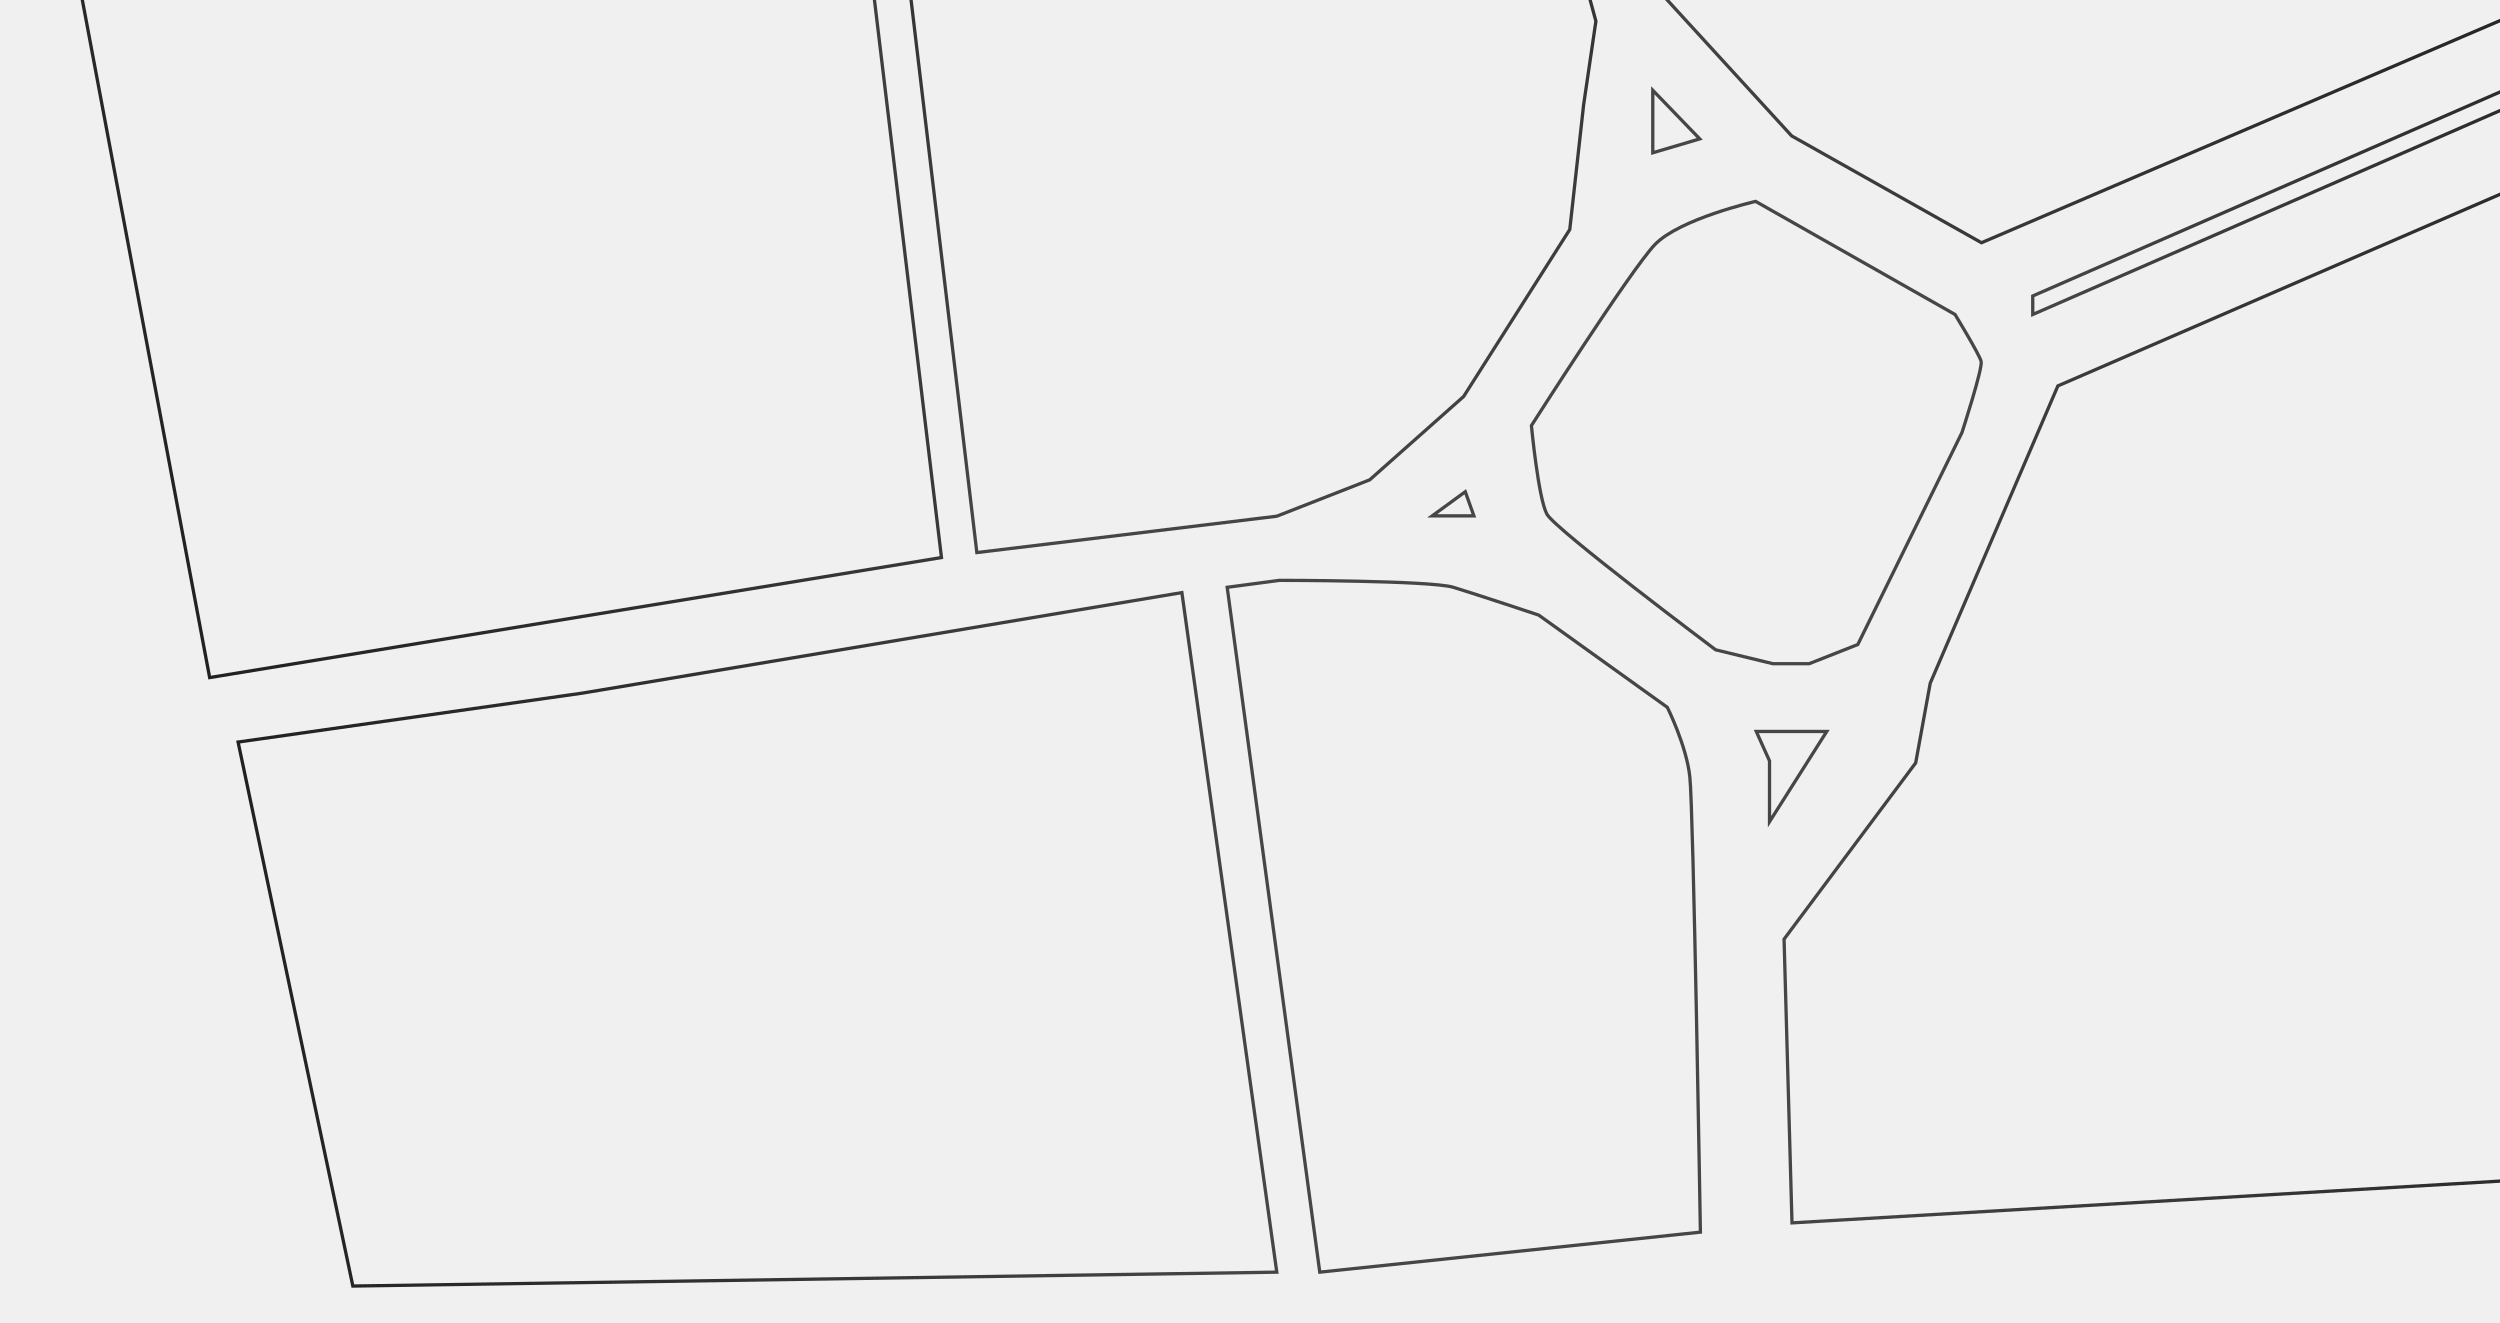
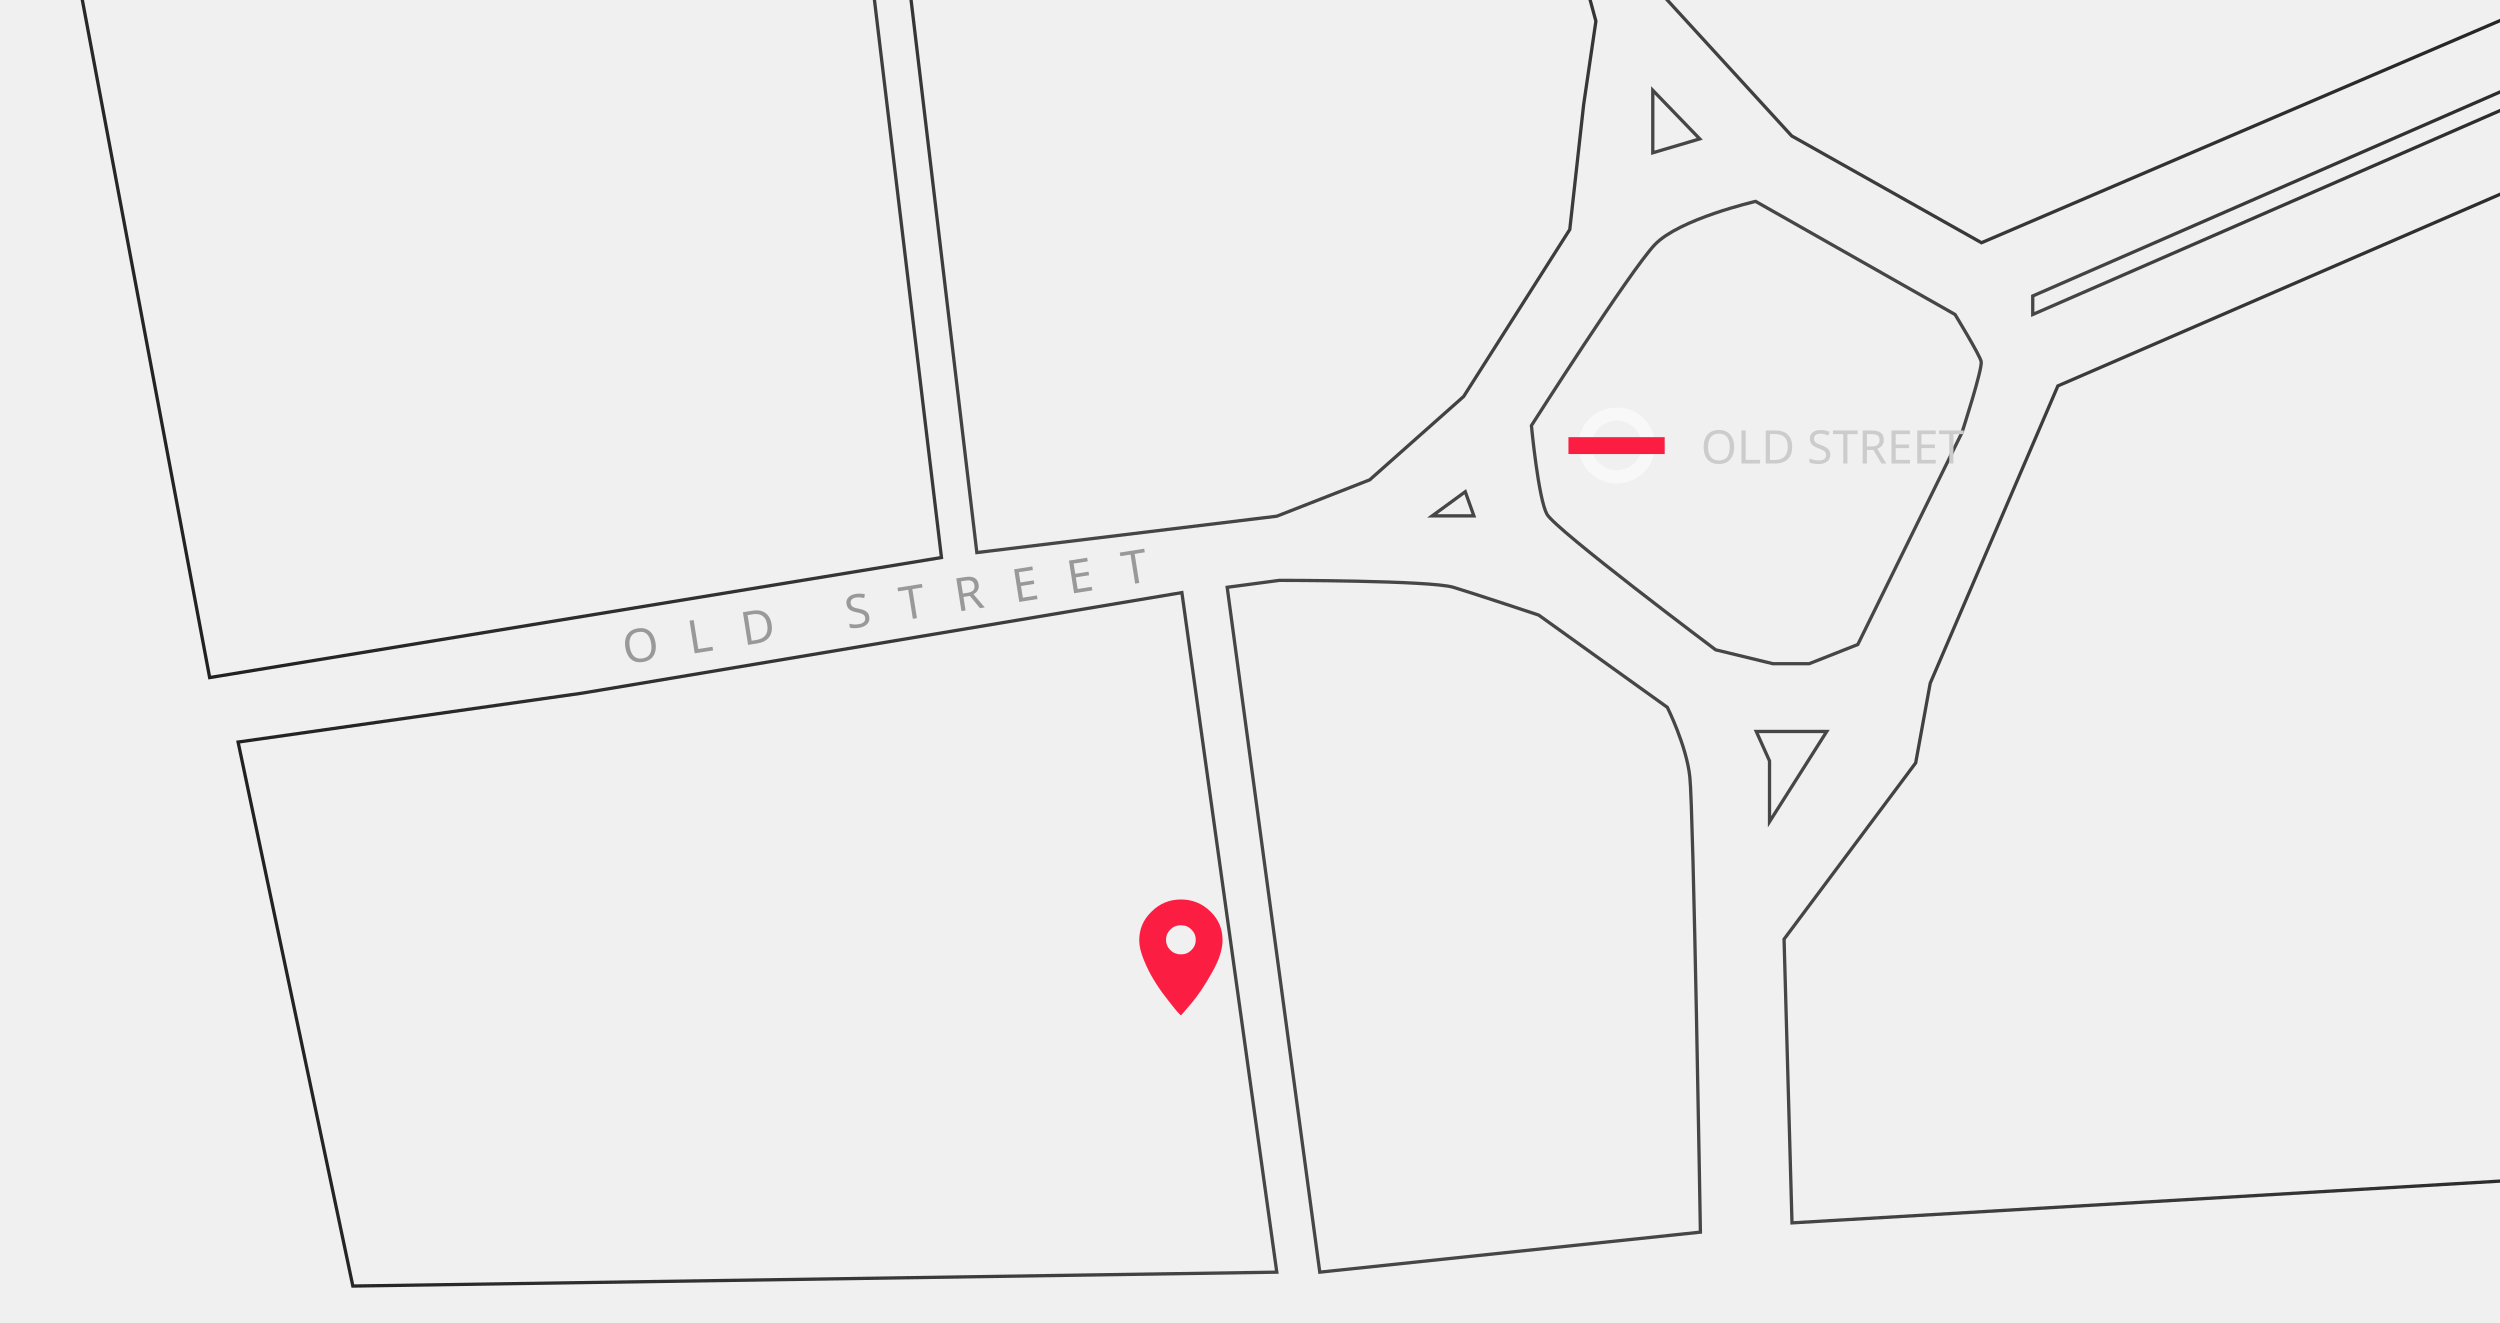
- <svg xmlns="http://www.w3.org/2000/svg" id="Layer_1" viewBox="0 0 756 400" enable-background="new 0 0 756 400">
-   <style>.st0,.st1,.st2,.st3,.st4,.st5,.st6{fill:none;stroke:#464646;stroke-miterlimit:10}.st1,.st2,.st3,.st4,.st5,.st6{stroke:url(#SVGID_1_)}.st2,.st3,.st4,.st5,.st6{stroke:url(#SVGID_2_)}.st3,.st4,.st5,.st6{stroke:url(#SVGID_3_)}.st4,.st5,.st6{stroke:url(#SVGID_4_)}.st5,.st6{stroke:url(#SVGID_5_)}.st6{stroke:url(#SVGID_6_)}.st7{filter:url(#Adobe_OpacityMaskFilter)}.st8{fill:#fff}.st9{mask:url(#mask-2_1_)}.st10{fill:#fc1d42}.st11{enable-background:new}.st12{fill:#999}.st13{font-family:'ProximaNova-Bold'}.st14{font-size:14px}.st15{letter-spacing:9}.st16{fill:#ccc}.st17{fill:none;stroke:#f8f8f8;stroke-width:4}</style>
-   <path class="st0" d="M530.9 60.9s-23.1 5.3-30.5 13.1-37.3 54.7-37.3 54.7 2.1 22.1 4.7 26.8 51 41 51 41l17.3 4.2h11l14.7-5.8 31.5-64.1s6.3-19.4 5.8-21.5c-.5-2.1-7.9-14.2-7.9-14.2l-60.3-34.2zM443.1 148.7l-10 7.3h12.6zM499.8 46.2L514 42l-14.2-14.7zM531.1 221.2h21.3l-17.3 27.3v-18.4zM371.1 177.6l15.8-2.1s45.7 0 52.6 2.1 25.8 8.4 25.8 8.4l38.9 27.9s5.8 11.6 6.8 21c1.1 9.5 3.2 137.7 3.2 137.7l-115.1 12.1-28-207.1z" />
+ <svg xmlns="http://www.w3.org/2000/svg" version="1.1" id="Layer_1" x="0px" y="0px" viewBox="0 0 756 400" style="enable-background:new 0 0 756 400;" xml:space="preserve">
+   <style type="text/css">
+ 	.st0{fill:none;stroke:#464646;stroke-miterlimit:10;}
+ 	.st1{fill:none;stroke:url(#SVGID_1_);stroke-miterlimit:10;}
+ 	.st2{fill:none;stroke:url(#SVGID_2_);stroke-miterlimit:10;}
+ 	.st3{fill:none;stroke:url(#SVGID_3_);stroke-miterlimit:10;}
+ 	.st4{fill:none;stroke:url(#SVGID_4_);stroke-miterlimit:10;}
+ 	.st5{fill:none;stroke:url(#SVGID_5_);stroke-miterlimit:10;}
+ 	.st6{fill:none;stroke:url(#SVGID_6_);stroke-miterlimit:10;}
+ 	.st7{filter:url(#Adobe_OpacityMaskFilter);}
+ 	.st8{fill:#FFFFFF;}
+ 	.st9{mask:url(#mask-2_1_);}
+ 	.st10{fill:#FC1D42;}
+ 	.st11{enable-background:new    ;}
+ 	.st12{fill:#999999;}
+ 	.st13{font-family:'ProximaNova-Bold';}
+ 	.st14{font-size:14px;}
+ 	.st15{letter-spacing:9;}
+ 	.st16{fill:#CCCCCC;}
+ 	.st17{fill:none;stroke:#F8F8F8;stroke-width:4;}
+ </style>
+   <path class="st0" d="M530.9,60.9c0,0-23.1,5.3-30.5,13.1s-37.3,54.7-37.3,54.7s2.1,22.1,4.7,26.8s51,41,51,41l17.3,4.2h11l14.7-5.8  l31.5-64.1c0,0,6.3-19.4,5.8-21.5c-0.5-2.1-7.9-14.2-7.9-14.2L530.9,60.9z" />
+   <polygon class="st0" points="443.1,148.7 433.1,156 445.7,156 " />
+   <polygon class="st0" points="499.8,46.2 514,42 499.8,27.3 " />
+   <polygon class="st0" points="531.1,221.2 552.4,221.2 535.1,248.5 535.1,230.1 " />
+   <path class="st0" d="M371.1,177.6l15.8-2.1c0,0,45.7,0,52.6,2.1s25.8,8.4,25.8,8.4l38.9,27.9c0,0,5.8,11.6,6.8,21  c1.1,9.5,3.2,137.7,3.2,137.7l-115.1,12.1L371.1,177.6z" />
  <linearGradient id="SVGID_1_" gradientUnits="userSpaceOnUse" x1="71.407" y1="283.974" x2="386.625" y2="283.974">
-     <stop offset="0" stop-color="#212121" />
-     <stop offset="1" stop-color="#464646" />
+     <stop offset="0" style="stop-color:#212121" />
+     <stop offset="1" style="stop-color:#464646" />
  </linearGradient>
-   <path class="st1" d="M357.4 179.2l-181.3 30.4L72 224.4l34.7 164.5 279.4-4.2z" />
+   <polygon class="st1" points="357.4,179.2 176.1,209.6 72,224.4 106.7,388.9 386.1,384.7 " />
  <linearGradient id="SVGID_2_" gradientUnits="userSpaceOnUse" x1="369.2" y1="167.622" x2="369.2" y2="-191.394">
-     <stop offset="0" stop-color="#464646" />
-     <stop offset="1" stop-color="#212121" />
+     <stop offset="0" style="stop-color:#464646" />
+     <stop offset="1" style="stop-color:#212121" />
  </linearGradient>
-   <path class="st2" d="M295.4 167.1l90.7-11 28.1-11 28.4-25.2 32.1-50.5 4.2-37.8 3.7-25.2s-34.2-127.7-43.1-141.9c0 0-23.1-54.1-25.8-55.2l-118.3 33.1-39.4-6.3 39.4 331z" />
+   <path class="st2" d="M295.4,167.1l90.7-11l28.1-11l28.4-25.2l32.1-50.5l4.2-37.8l3.7-25.2c0,0-34.2-127.7-43.1-141.9  c0,0-23.1-54.1-25.8-55.2l-118.3,33.1l-39.4-6.3L295.4,167.1z" />
  <linearGradient id="SVGID_3_" gradientUnits="userSpaceOnUse" x1="299.367" y1="-72.596" x2="1.663" y2="99.283">
-     <stop offset="0" stop-color="#464646" />
-     <stop offset="1" stop-color="#212121" />
+     <stop offset="0" style="stop-color:#464646" />
+     <stop offset="1" style="stop-color:#212121" />
  </linearGradient>
-   <path class="st3" d="M284.7 168.6L63.4 204.9 0-132.5l212.3-54.2 32.1 20z" />
+   <polygon class="st3" points="284.7,168.6 63.4,204.9 0,-132.5 212.3,-186.7 244.4,-166.7 " />
  <linearGradient id="SVGID_4_" gradientUnits="userSpaceOnUse" x1="474.633" y1="-44.695" x2="793.076" y2="-44.695">
-     <stop offset="0" stop-color="#464646" />
-     <stop offset="1" stop-color="#212121" />
+     <stop offset="0" style="stop-color:#464646" />
+     <stop offset="1" style="stop-color:#212121" />
  </linearGradient>
-   <path class="st4" d="M477.1-122.9l-2 18.1L503.9-.3l37.9 41.4 57.4 32.3L792.5-9.4l-45.8-153.3L578.4-130z" />
+   <polygon class="st4" points="477.1,-122.9 475.1,-104.8 503.9,-0.3 541.8,41.1 599.2,73.4 792.5,-9.4 746.7,-162.7 578.4,-130 " />
  <linearGradient id="SVGID_5_" gradientUnits="userSpaceOnUse" x1="539.021" y1="197.441" x2="849.1" y2="197.441">
-     <stop offset="0" stop-color="#464646" />
-     <stop offset="1" stop-color="#212121" />
+     <stop offset="0" style="stop-color:#464646" />
+     <stop offset="1" style="stop-color:#212121" />
  </linearGradient>
-   <path class="st5" d="M622.3 116.7l-38.6 89.9-4.4 24.1-39.8 53.3 2.4 85.8 306.7-18.1-15.4-326.4z" />
+   <polygon class="st5" points="622.3,116.7 583.7,206.6 579.3,230.7 539.5,284 541.9,369.8 848.6,351.7 833.2,25.3 " />
  <linearGradient id="SVGID_6_" gradientUnits="userSpaceOnUse" x1="614.186" y1="50.204" x2="812.658" y2="50.204">
-     <stop offset="0" stop-color="#464646" />
-     <stop offset="1" stop-color="#212121" />
+     <stop offset="0" style="stop-color:#464646" />
+     <stop offset="1" style="stop-color:#212121" />
  </linearGradient>
-   <path class="st6" d="M614.7 89.5v5.6l197.1-86-4-3.9z" />
+   <polygon class="st6" points="614.7,89.5 614.7,95.1 811.8,9.1 807.8,5.2 " />
  <g id="Symbols">
-     <g id="Footer" transform="translate(-684)">
-       <g id="Map" transform="translate(616)">
+     <g id="Footer" transform="translate(-684, 0)">
+       <g id="Map" transform="translate(616, 0)">
        <defs>
          <filter id="Adobe_OpacityMaskFilter" filterUnits="userSpaceOnUse" x="255.2" y="123.2" width="408.8" height="183.8">
-             <feColorMatrix values="1 0 0 0 0 0 1 0 0 0 0 0 1 0 0 0 0 0 1 0" />
+             <feColorMatrix type="matrix" values="1 0 0 0 0  0 1 0 0 0  0 0 1 0 0  0 0 0 1 0" />
          </filter>
        </defs>
        <mask maskUnits="userSpaceOnUse" x="255.2" y="123.2" width="408.8" height="183.8" id="mask-2_1_">
          <g class="st7">
-             <path id="path-1_1_" class="st8" d="M17.3 26h824v499h-824z" />
+             <rect id="path-1_1_" x="17.3" y="26" class="st8" width="824" height="499" />
          </g>
        </mask>
-         <g transform="translate(37 -224)" class="st9">
-           <path id="Page-1-Copy-9" class="st10" d="M388.1 496c3.5 0 6.4 1.2 8.9 3.6 2.5 2.4 3.7 5.3 3.7 8.7 0 2.7-1 6-3.2 9.8-2.1 3.8-4.2 6.9-6.3 9.4l-3.1 3.6c-.4-.4-.8-.9-1.4-1.5-.6-.7-1.5-1.9-3-3.8s-2.7-3.7-3.8-5.5c-1.1-1.8-2.1-3.8-3-6-.9-2.2-1.4-4.2-1.4-5.9 0-3.4 1.2-6.3 3.7-8.7 2.5-2.5 5.5-3.7 8.9-3.7zm0 16.6c1.3 0 2.3-.4 3.2-1.3.9-.9 1.3-1.9 1.3-3.1s-.4-2.2-1.3-3.1c-.9-.9-1.9-1.3-3.2-1.3s-2.3.4-3.2 1.3c-.9.9-1.3 1.9-1.3 3.1s.4 2.2 1.3 3.1c.9.9 2 1.3 3.2 1.3z" />
-           <g class="st11">
-             <text transform="rotate(-8.996 2810.036 -1185.976)" class="st12 st13 st14 st15">OLD STREET</text>
-           </g>
-           <g class="st11">
-             <text transform="translate(545.327 364.182)" class="st16 st13 st14">OLD STREET</text>
-           </g>
-           <g id="Tueb-logo" transform="translate(494 322)">
-             <ellipse id="Oval-2" class="st17" cx="25.9" cy="36.7" rx="9.6" ry="9.5" />
-             <path id="Rectangle-22" class="st10" d="M11.3 34.2h29.1v5.1H11.3z" />
+         <g class="st9">
+           <g transform="translate(37, -224)">
+             <path id="Page-1-Copy-9" class="st10" d="M388.1,496c3.5,0,6.4,1.2,8.9,3.6c2.5,2.4,3.7,5.3,3.7,8.7c0,2.7-1,6-3.2,9.8       c-2.1,3.8-4.2,6.9-6.3,9.4l-3.1,3.6c-0.4-0.4-0.8-0.9-1.4-1.5c-0.6-0.7-1.5-1.9-3-3.8s-2.7-3.7-3.8-5.5c-1.1-1.8-2.1-3.8-3-6       c-0.9-2.2-1.4-4.2-1.4-5.9c0-3.4,1.2-6.3,3.7-8.7C381.7,497.2,384.7,496,388.1,496L388.1,496z M388.1,512.6       c1.3,0,2.3-0.4,3.2-1.3c0.9-0.9,1.3-1.9,1.3-3.1s-0.4-2.2-1.3-3.1c-0.9-0.9-1.9-1.3-3.2-1.3s-2.3,0.4-3.2,1.3       c-0.9,0.9-1.3,1.9-1.3,3.1s0.4,2.2,1.3,3.1C385.8,512.2,386.9,512.6,388.1,512.6L388.1,512.6z" />
+             <g class="st11">
+               <text transform="matrix(0.9877 -0.1564 0.1564 0.9877 220.0501 424.9022)" class="st12 st13 st14 st15">OLD STREET</text>
+             </g>
+             <g class="st11">
+               <text transform="matrix(1 0 0 1 545.3275 364.1824)" class="st16 st13 st14">OLD STREET</text>
+             </g>
+             <g id="Tueb-logo" transform="translate(494, 322)">
+               <ellipse id="Oval-2" class="st17" cx="25.9" cy="36.7" rx="9.6" ry="9.5" />
+               <rect id="Rectangle-22" x="11.3" y="34.2" class="st10" width="29.1" height="5.1" />
+             </g>
          </g>
        </g>
      </g>
    </g>
  </g>
</svg>
